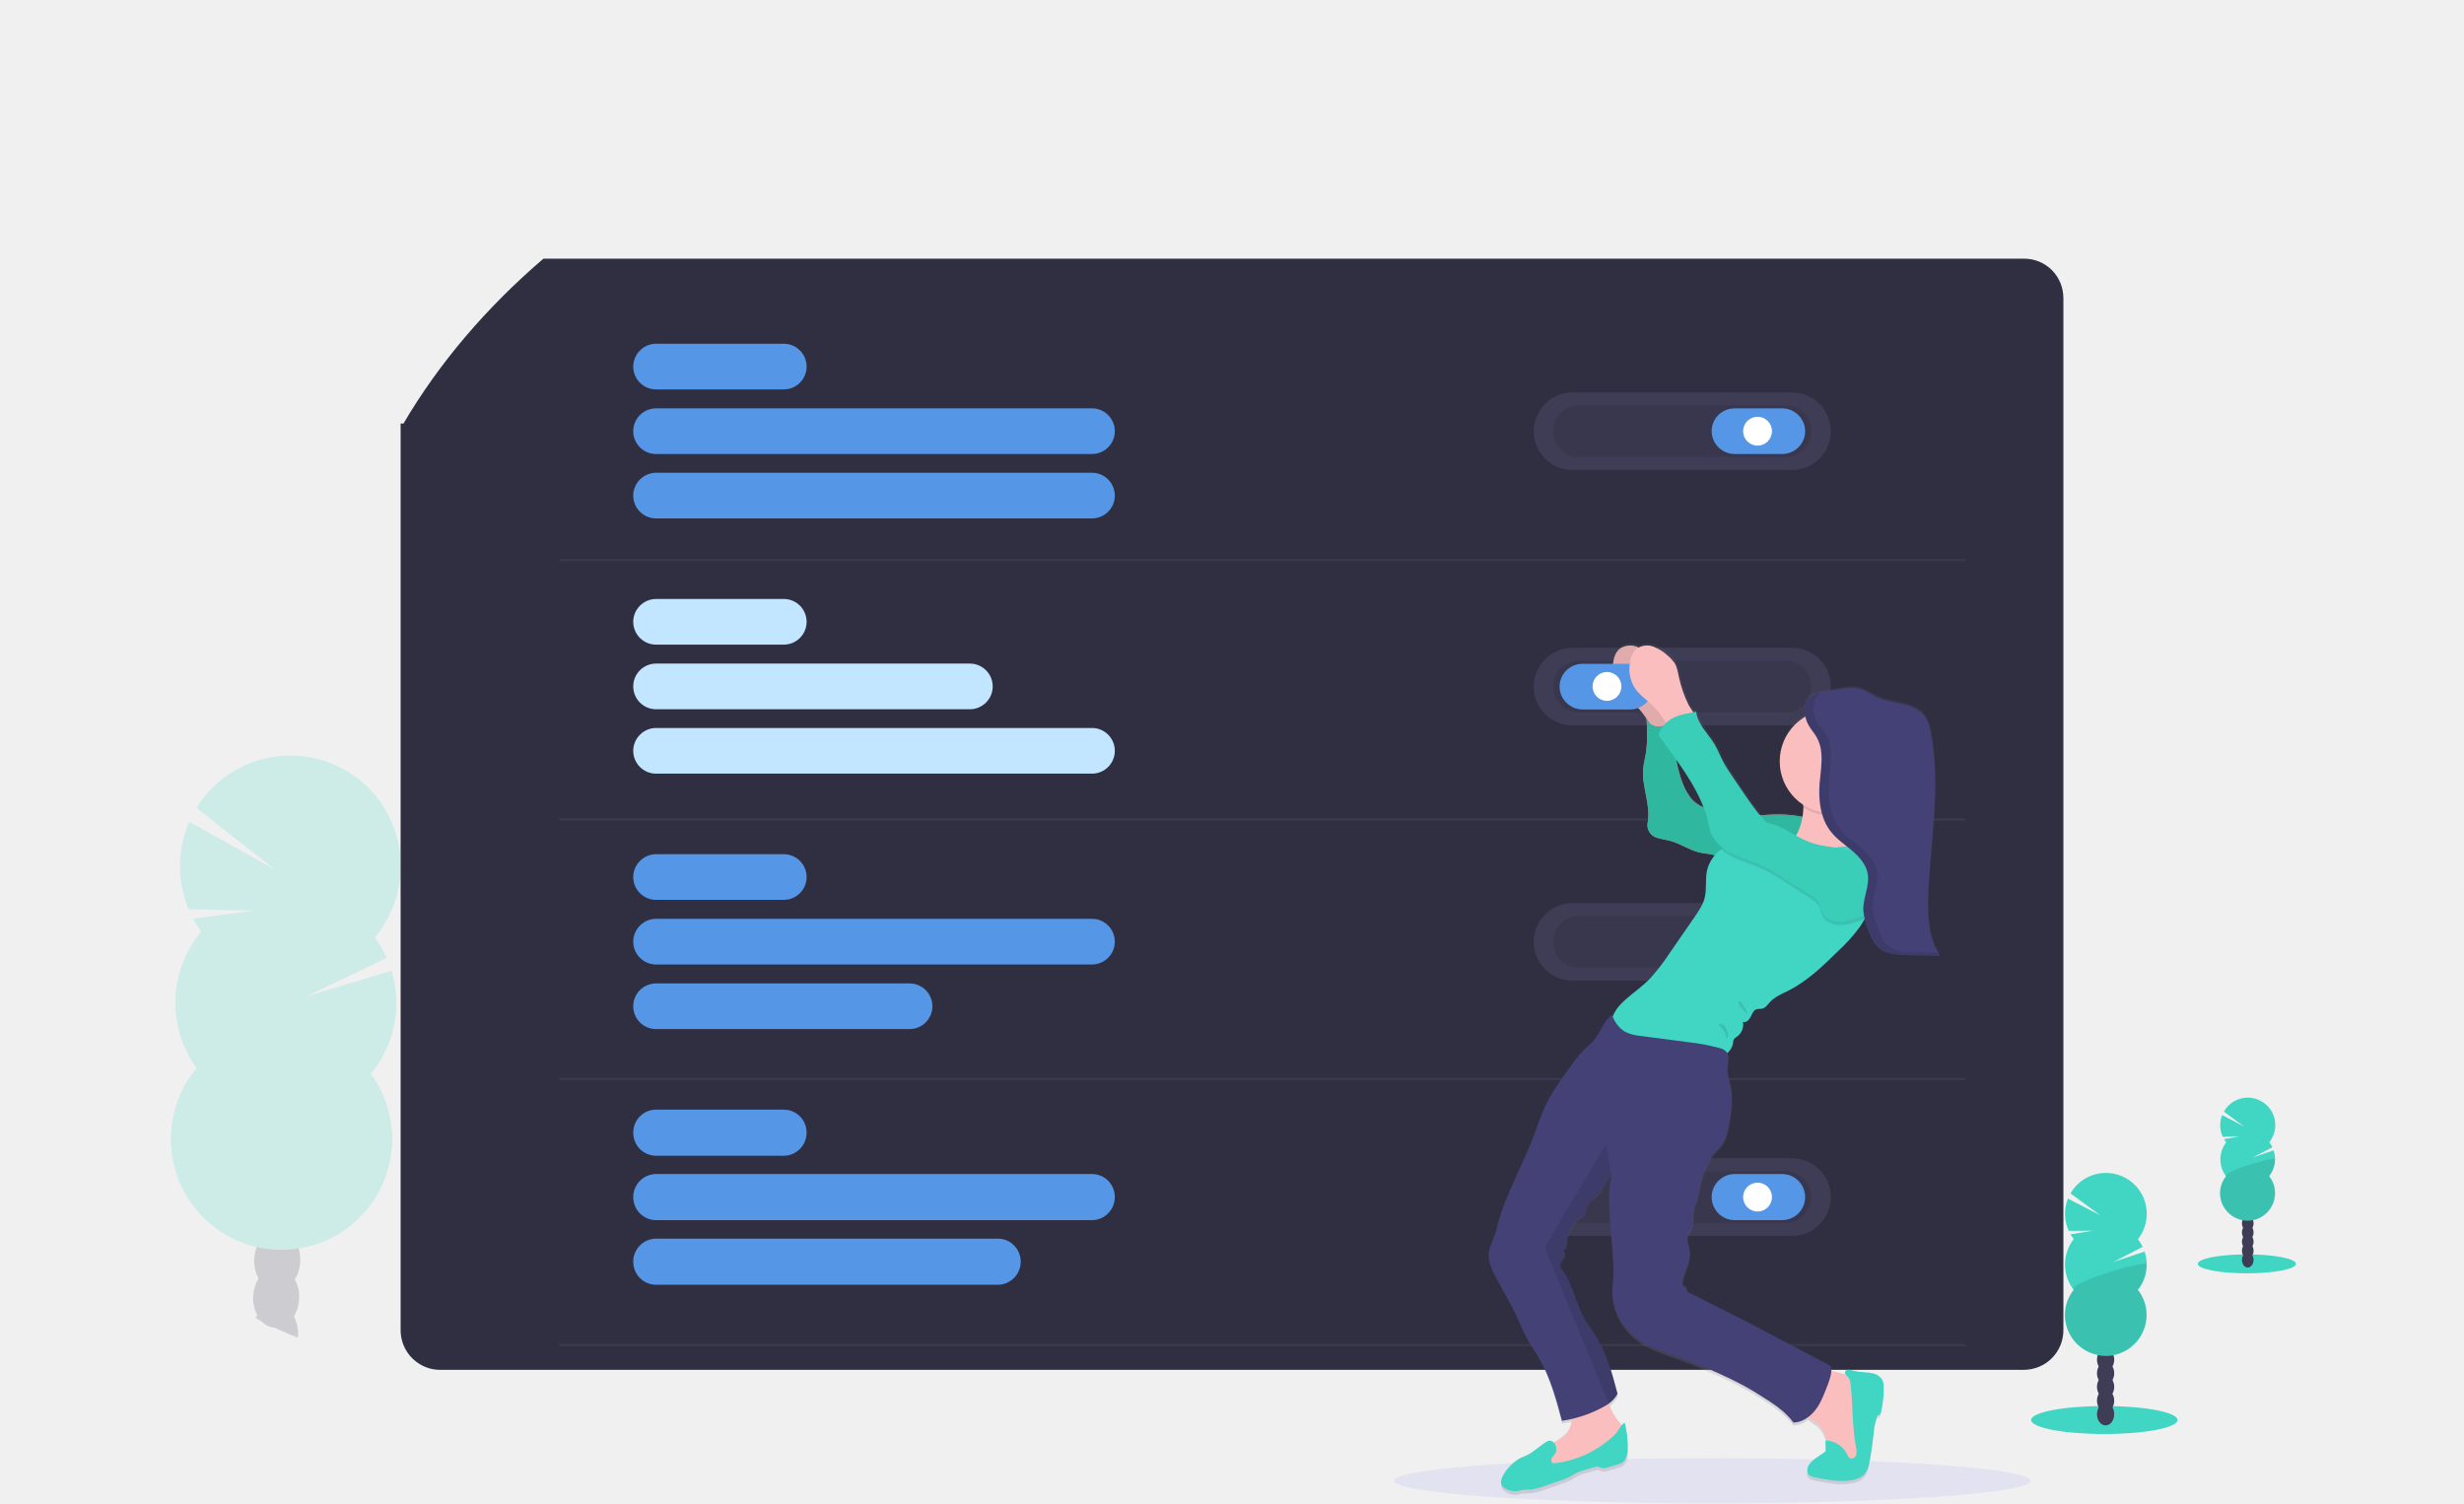
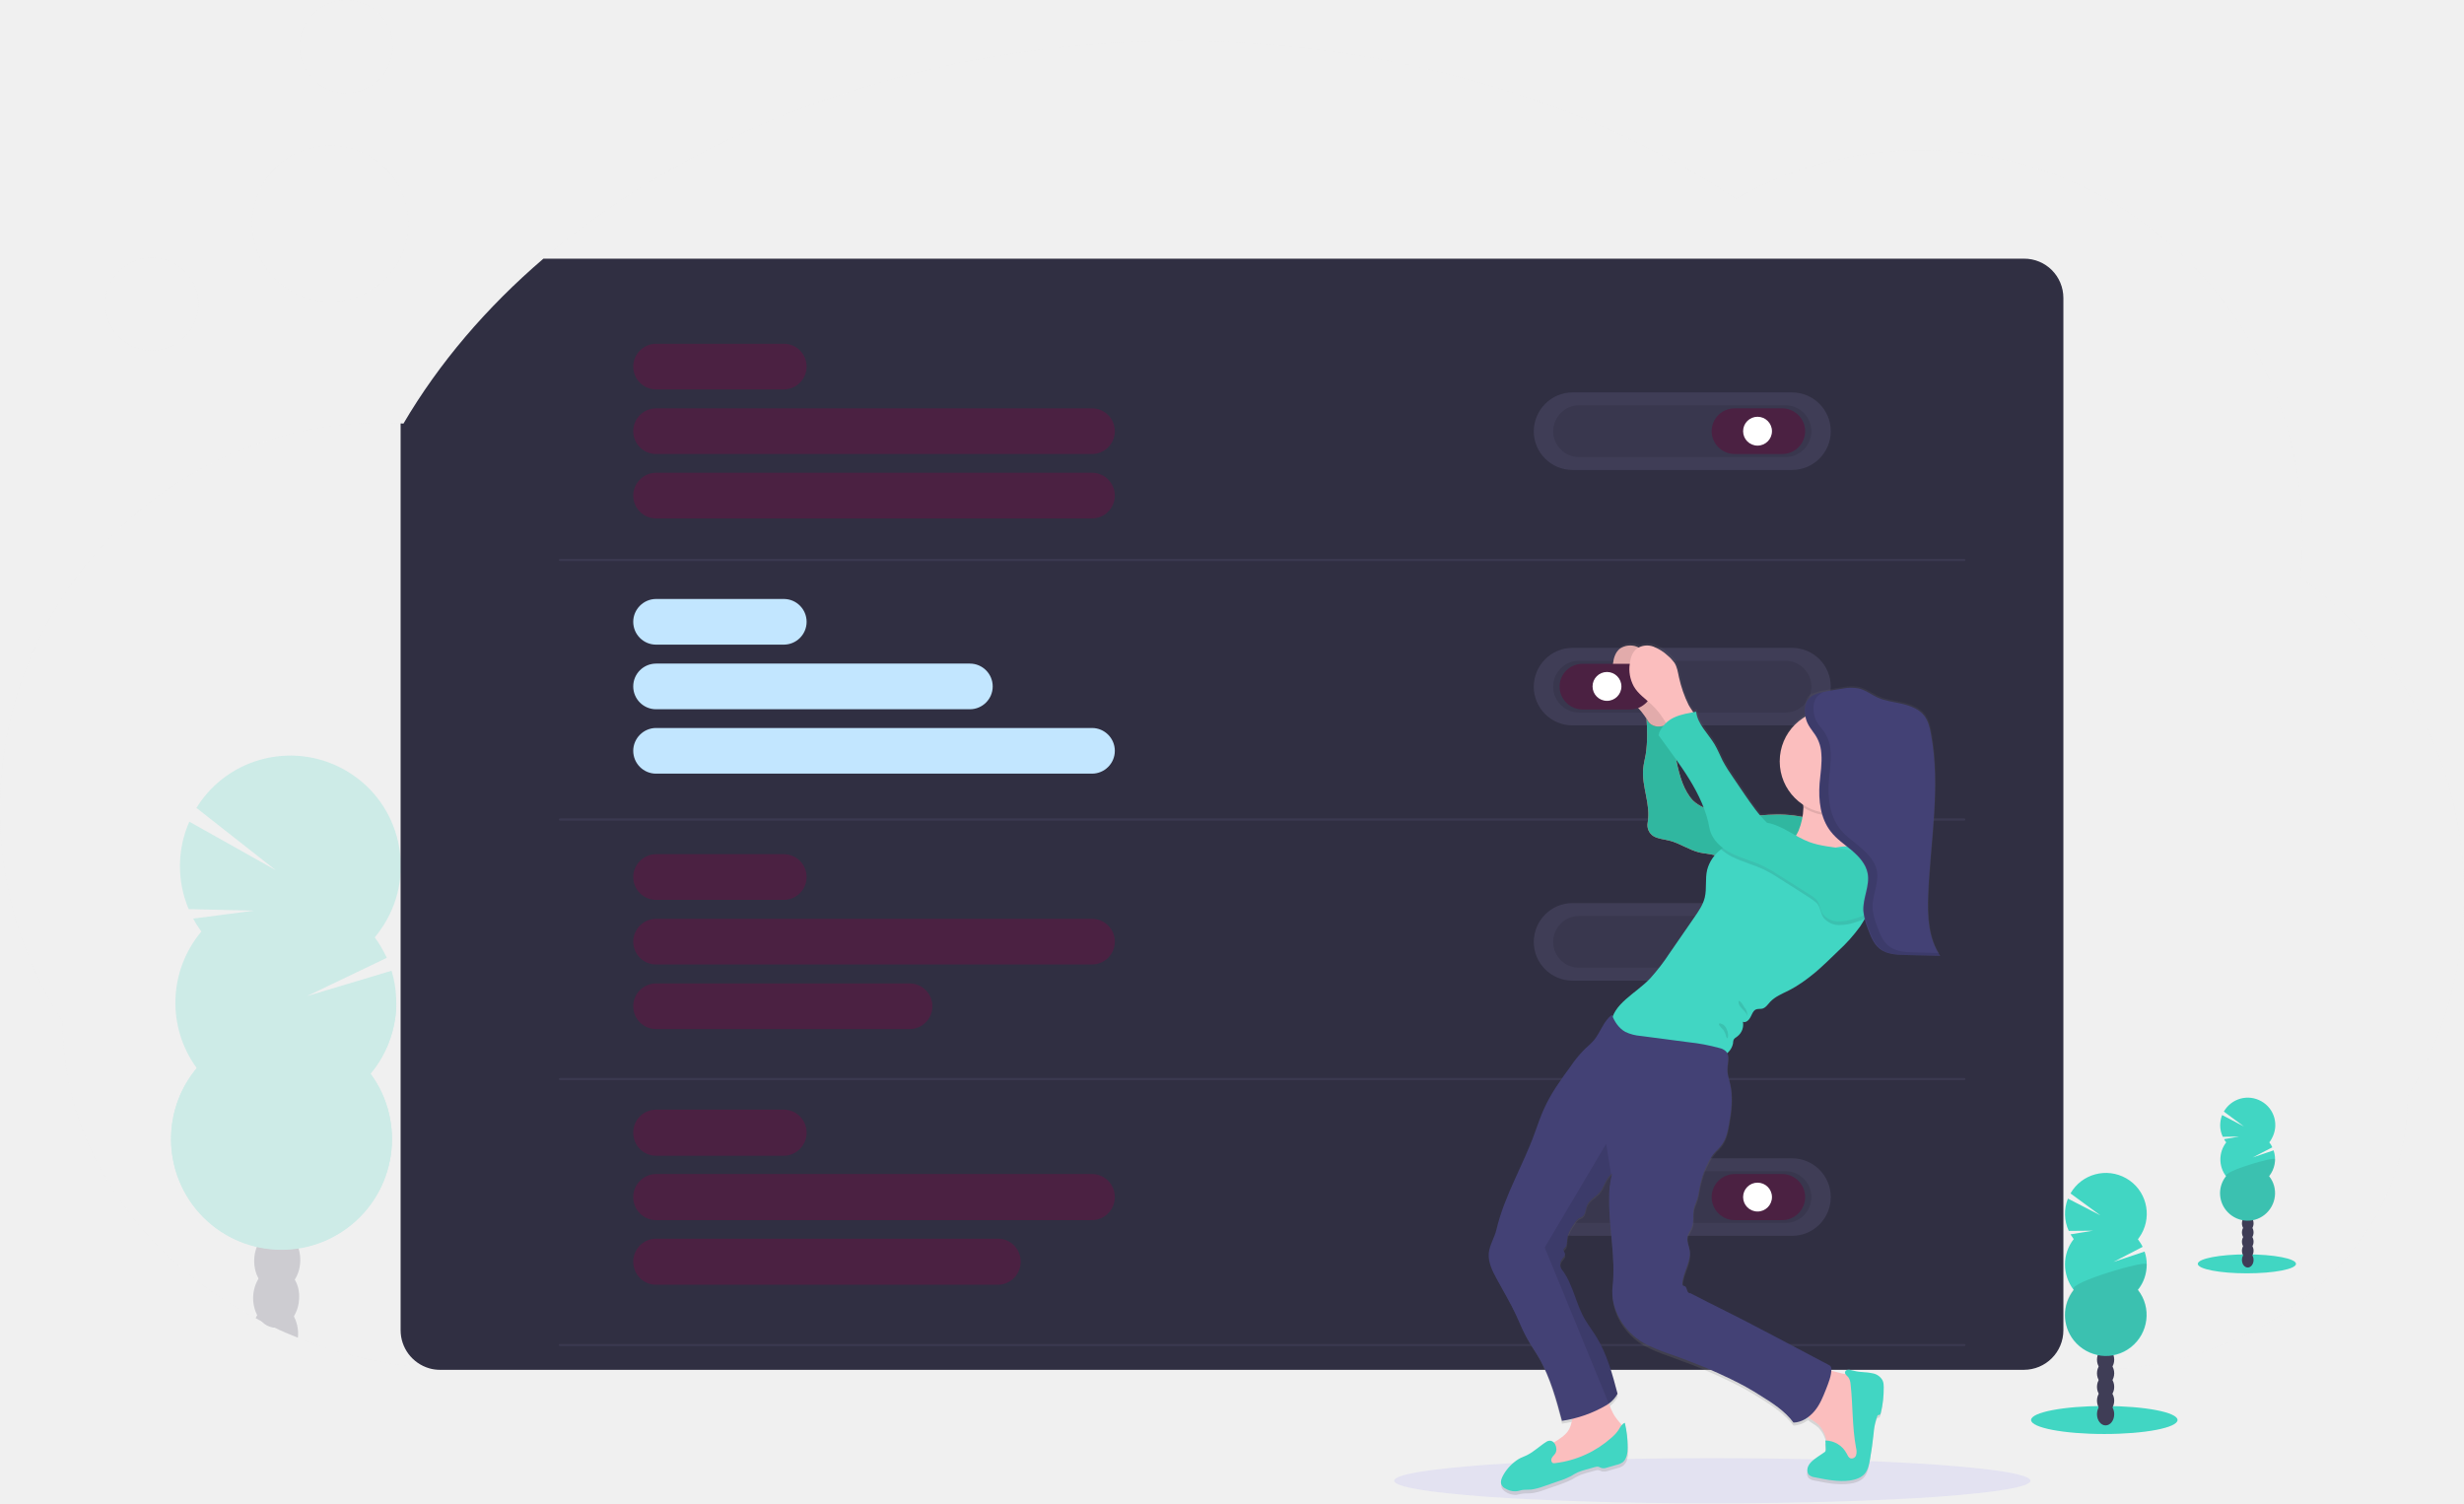
<svg xmlns="http://www.w3.org/2000/svg" version="1.1" id="ac370e99-250f-4203-ae2c-c306a69114f3" x="0" y="0" viewBox="0 0 1144 698" xml:space="preserve">
-   <style>.st0{opacity:4.000000e-02;fill:#e6e6e6}.st2{fill:#3f3d56}.st3{fill:#41d6c3}.st5{opacity:.1;enable-background:new}.st6{fill:#5596e6}.st7{fill:#fff}.st13{fill:#fbbebe}.st16{fill:#434175}</style>
+   <style>.st0{opacity:4.000000e-02;fill:#e6e6e6}.st2{fill:#3f3d56}.st3{fill:#41d6c3}.st5{opacity:.1;enable-background:new}.st6{fill:#4B2142}.st7{fill:#fff}.st13{fill:#fbbebe}.st16{fill:#434175}</style>
  <path class="st0" d="M1144 415.3c.1 33.1-9 65.6-26.1 93.9 0 34.6-16.1 66-42.3 88.9-6.6 5.7-13.6 10.8-21.1 15.3-.3.2-.6.4-.9.5-.6.3-1.1.7-1.7 1l-.5.3c-24.8 13.8-52.7 21-81.1 20.8H217.2c-6 0-11.9-.2-17.8-.7-20.9-1.6-41.5-6.4-61.1-14.1-3.8-1.5-7.6-3.1-11.2-4.9-1.7-.8-3.5-1.7-5.2-2.5-1.1-.5-2.1-1.1-3.2-1.7-12.3-6.5-23.9-14.3-34.5-23.4-34-29.2-55.1-69.6-55.1-114.2C10 445.1-.1 410.8 0 375.8c0-99.1 79.2-179.5 177-179.5 3 0 6 .1 9 .3.4 0 .9 0 1.3.1 16.5-28.1 38.5-53.9 65-76.6 72.2-62 177.8-101 295.4-101 98.8 0 189.2 27.6 258.3 73.1 26.2-14.8 55.8-22.6 86-22.5 97.7 0 177 80.4 177 179.5 0 6.3-.3 12.5-1 18.8 47.8 33.7 76.2 88.7 76 147.3z" />
  <g opacity=".2">
    <path class="st2" d="M138.4 619.8c0 .5-.1.9-.1 1.3-3.8-1.5-7.6-3.1-11.2-4.9-2-.3-3.8-1.1-5.2-2.5-1.1-.5-2.1-1.1-3.2-1.7.2-.5.5-1 .8-1.5 2.1-3.3 5.2-5.3 8.6-5.2s6.4 2.3 8.3 5.7c1.4 2.8 2.1 5.8 2 8.8z" />
    <path class="st2" d="M138.9 602.7c-.1 3-.9 5.9-2.5 8.5-2.1 3.3-5.2 5.3-8.6 5.2h-.7c-2-.3-3.8-1.1-5.2-2.5-1-.9-1.8-2-2.4-3.1-2.8-5.4-2.6-11.9.5-17.1 2.1-3.3 5.2-5.3 8.6-5.2s6.4 2.3 8.3 5.7c1.5 2.5 2.1 5.5 2 8.5z" />
    <ellipse transform="rotate(-88.19 128.717 585.2)" class="st2" cx="128.7" cy="585.2" rx="14" ry="10.7" />
    <ellipse transform="rotate(-88.19 129.272 568.116)" class="st2" cx="129.3" cy="568.1" rx="14" ry="10.7" />
    <ellipse transform="rotate(-88.282 129.952 549.898) scale(1.00005)" class="st2" cx="130" cy="549.9" rx="14" ry="10.7" />
    <path class="st3" d="M93.5 432.5c-1.4-1.9-2.7-3.9-3.8-6l28.3-3.7-30.4-.7c-5.5-13-5.4-27.7.3-40.6L128 404l-36.8-28.9c14.9-24.1 46.5-31.5 70.6-16.6s31.5 46.5 16.6 70.6c-1.3 2.1-2.8 4.2-4.4 6.1 2.2 3 4 6.2 5.6 9.5l-37.1 17.8 39.3-11.8c5 16.6 1.3 34.6-9.8 47.9 16.8 22.8 11.9 54.9-10.9 71.7s-54.9 11.9-71.7-10.9c-14-19.1-13.2-45.3 2-63.4-14-19.1-13.2-45.3 2.1-63.5z" />
    <path class="st3" d="M184 467.1c-.4 11.5-4.6 22.5-12 31.3 16.8 22.8 11.9 54.9-10.9 71.7s-54.9 11.9-71.7-10.9c-14-19.1-13.2-45.3 2-63.4-6.5-8.8 92.8-34.4 92.6-28.7z" />
  </g>
  <path d="M958 138.4v479.2c0 10.2-8.2 18.4-18.4 18.4H204.4c-1.7 0-3.4-.2-5.1-.7-7.9-2.3-13.3-9.5-13.3-17.7v-421c.4 0 .9 0 1.3.1 16.5-28.1 38.5-53.9 65-76.6h687.3c10.2-.1 18.4 8.1 18.4 18.3z" fill="#302f42" />
  <path class="st2" d="M730.1 182.2H832c9.9 0 18 8 18 18 0 9.9-8 18-18 18H730.1c-9.9 0-18-8-18-18 .1-9.9 8.1-18 18-18z" />
  <path class="st5" d="M733.1 188.2H829c6.6 0 12 5.4 12 12s-5.4 12-12 12h-95.9c-6.6 0-12-5.4-12-12 .1-6.6 5.4-12 12-12z" />
  <path class="st6" d="M805.4 189.6h22c5.9 0 10.7 4.8 10.7 10.6 0 5.9-4.8 10.6-10.7 10.6h-22c-5.9 0-10.7-4.8-10.7-10.6 0-5.9 4.8-10.6 10.7-10.6z" />
  <circle class="st7" cx="816" cy="200.2" r="6.7" />
  <path class="st2" d="M730.1 419.3H832c9.9 0 18 8 18 18 0 9.9-8 18-18 18H730.1c-9.9 0-18-8-18-18 .1-10 8.1-18 18-18z" />
  <path class="st5" d="M733.1 425.3H829c6.6 0 12 5.4 12 12s-5.4 12-12 12h-95.9c-6.6 0-12-5.4-12-12 .1-6.7 5.4-12 12-12z" />
  <path d="M805.4 426.6h22c5.9 0 10.7 4.8 10.7 10.6 0 5.9-4.8 10.6-10.7 10.6h-22c-5.9 0-10.7-4.8-10.7-10.6s4.8-10.6 10.7-10.6z" fill="#6c63ff" />
  <circle class="st7" cx="816" cy="437.3" r="6.7" />
  <path class="st2" d="M730.1 537.8H832c9.9 0 18 8 18 18 0 9.9-8 18-18 18H730.1c-9.9 0-18-8-18-18 .1-10 8.1-18 18-18z" />
  <path class="st5" d="M733.1 543.8H829c6.6 0 12 5.4 12 12s-5.4 12-12 12h-95.9c-6.6 0-12-5.4-12-12 .1-6.6 5.4-12 12-12z" />
  <path class="st6" d="M805.4 545.1h22c5.9 0 10.7 4.8 10.7 10.7 0 5.9-4.8 10.7-10.7 10.7h-22c-5.9 0-10.7-4.8-10.7-10.7 0-5.9 4.8-10.7 10.7-10.7z" />
  <circle class="st7" cx="816" cy="555.8" r="6.7" />
  <path class="st6" d="M304.6 159.6h59.3c5.9 0 10.6 4.8 10.6 10.6 0 5.9-4.8 10.6-10.6 10.6h-59.3c-5.9 0-10.6-4.8-10.6-10.6s4.8-10.6 10.6-10.6zm0 30H507c5.9 0 10.6 4.8 10.6 10.6 0 5.9-4.8 10.6-10.6 10.6H304.6c-5.9 0-10.6-4.8-10.6-10.6 0-5.9 4.8-10.6 10.6-10.6zm0 29.9H507c5.9 0 10.6 4.8 10.6 10.6 0 5.9-4.8 10.6-10.6 10.6H304.6c-5.9 0-10.6-4.8-10.6-10.6s4.8-10.6 10.6-10.6z" />
  <path d="M304.6 278.1h59.3c5.9 0 10.6 4.8 10.6 10.6 0 5.9-4.8 10.6-10.6 10.6h-59.3c-5.9 0-10.6-4.8-10.6-10.6s4.8-10.6 10.6-10.6zm0 30h145.7c5.9 0 10.6 4.8 10.6 10.6 0 5.9-4.8 10.6-10.6 10.6H304.6c-5.9 0-10.6-4.8-10.6-10.6 0-5.9 4.8-10.6 10.6-10.6zm0 29.9H507c5.9 0 10.6 4.8 10.6 10.6 0 5.9-4.8 10.6-10.6 10.6H304.6c-5.9 0-10.6-4.8-10.6-10.6s4.8-10.6 10.6-10.6z" fill="#c2e6ff" />
  <path class="st6" d="M304.6 396.6h59.3c5.9 0 10.6 4.8 10.6 10.6 0 5.9-4.8 10.6-10.6 10.6h-59.3c-5.9 0-10.6-4.8-10.6-10.6s4.8-10.6 10.6-10.6zm0 30H507c5.9 0 10.6 4.8 10.6 10.6 0 5.9-4.8 10.6-10.6 10.6H304.6c-5.9 0-10.6-4.8-10.6-10.6s4.8-10.6 10.6-10.6zm0 30h117.7c5.9 0 10.6 4.8 10.6 10.6 0 5.9-4.8 10.6-10.6 10.6H304.6c-5.9 0-10.6-4.8-10.6-10.6 0-5.9 4.8-10.6 10.6-10.6zm0 58.6h59.3c5.9 0 10.6 4.8 10.6 10.7 0 5.9-4.8 10.7-10.6 10.7h-59.3c-5.9 0-10.6-4.8-10.6-10.7 0-6 4.8-10.7 10.6-10.7zm0 29.9H507c5.9 0 10.6 4.8 10.6 10.7 0 5.9-4.8 10.7-10.6 10.7H304.6c-5.9 0-10.6-4.8-10.6-10.7 0-5.9 4.8-10.7 10.6-10.7zm0 30h158.7c5.9 0 10.6 4.8 10.6 10.7 0 5.9-4.8 10.7-10.6 10.7H304.6c-5.9 0-10.6-4.8-10.6-10.7 0-5.9 4.8-10.7 10.6-10.7z" />
  <path d="M260 260h652M260 380.5h652M260 501h652M260 624.5h652" opacity=".7" fill="none" stroke="#3f3d56" stroke-linecap="round" stroke-miterlimit="10" />
  <ellipse cx="795" cy="687.5" rx="147.7" ry="10.5" opacity=".1" fill="#6c63ff" />
  <circle class="st0" cx="70.5" cy="141.2" r="21.6" />
  <circle class="st0" cx="160.7" cy="21.6" r="21.6" />
  <circle class="st0" cx="153.3" cy="103.8" r="36.3" />
  <path class="st2" d="M730.1 300.8H832c9.9 0 18 8 18 18 0 9.9-8 18-18 18H730.1c-9.9 0-18-8-18-18 .1-10 8.1-18 18-18z" />
  <path class="st5" d="M733.1 306.8H829c6.6 0 12 5.4 12 12s-5.4 12-12 12h-95.9c-6.6 0-12-5.4-12-12 .1-6.7 5.4-12 12-12z" />
  <linearGradient id="SVGID_1_" gradientUnits="userSpaceOnUse" x1="3899.527" y1="597.1" x2="3899.527" y2="201.55" gradientTransform="matrix(-1 0 0 1 4696 97)">
    <stop offset="0" stop-color="gray" stop-opacity=".25" />
    <stop offset=".54" stop-color="gray" stop-opacity=".12" />
    <stop offset="1" stop-color="gray" stop-opacity=".1" />
  </linearGradient>
  <path d="M725.2 661c1.6-.2 3.1-.5 4.7-.9-.2 1.5-.6 3-1.3 4.4-1.5 2.9-4.5 4.7-7.3 6.4-.8-.7-2-.8-2.8-.2-3.3 2-6 4.8-9.5 6.5-1.2.6-2.5 1.1-3.7 1.8-2.9 1.8-5.3 4.3-7 7.2-1 1.5-1.8 3.6-.8 5.1.4.5.9 1 1.4 1.3 1.4 1 3.1 1.5 4.9 1.5 1-.1 2-.5 3.1-.6 1.4-.2 2.8-.1 4.2-.2 2-.3 4-.8 5.8-1.5l6.9-2.4c1.9-.6 3.8-1.4 5.7-2.3 1.1-.6 2.1-1.3 3.2-1.8 1.2-.6 2.5-1 3.9-1.4l3.9-1.1c.6-.2 1.2-.3 1.8-.2.5.1 1 .4 1.5.6.8.1 1.7.1 2.5-.2l4.5-1.3c1-.2 1.9-.6 2.7-1.1 2.1-1.5 2.4-4.4 2.4-6.9 0-3.9-.4-7.7-1.3-11.5-.6.2-1.1.6-1.5 1.1-.5-.7-1-1.3-1.5-1.9-2.1-2.4-3.6-5.3-4.5-8.3 1.6-1.2 3-2.8 4-4.5-2.4-9.1-4.8-18.4-9.7-26.4-1.6-2.6-3.4-5.1-5-7.7-4.7-7.5-5.7-17-11.1-24-1.1-1.5-1.1-3.4 0-4.9.6-.8 1.6-1.6 1.4-2.6-.1-.7-.9-1.4-.6-2.1.1-.3.5-.5.7-.8.9-.9.8-2.3.9-3.6.2-3.2 2.1-6 3.9-8.6.4-.6.9-1.1 1.4-1.6.5-.3 1.1-.4 1.6-.7 1.7-1.1 1.6-3.6 2.4-5.5 1.1-2.5 3.8-3.7 5.6-5.7 2.3-2.6 2.8-6.1 5.2-8.3.2-.2.5-.4.8-.6-1 3.8-1.5 7.7-1.4 11.7-.2 13.5 3.1 27.5 1.6 41-1.2 10.7 5.3 21.3 14.5 26.6 3.6 1.9 7.4 3.5 11.3 4.8 5.8 2.1 11.5 4.2 17.2 6.6 4 1.7 7.9 3.5 11.8 5.4 4.8 2.3 9.5 5 14 7.8 5.6 3.6 11.1 7.2 15.1 12.5 2.4-.1 4.7-1 6.7-2.5 1.5 1.2 3.4 2.1 4.8 3.4 2 2.1 3.3 4.7 3.8 7.5h-.6c.1 1.3.1 2.7.2 4 .1.3 0 .7-.2 1-.1.2-.3.4-.5.5l-3.1 2.1c-2.2 1.5-4.7 3.4-4.8 6.1-.1.8.2 1.6.7 2.2.8.7 1.7 1.1 2.7 1.2 5.4 1.1 10.8 2.2 16.3 1.5 2.6-.3 5.3-1.2 6.9-3.2 1.5-1.8 2-4.3 2.4-6.6.7-4 1.2-8.1 1.7-12.2.1-2.8.7-5.5 1.7-8.1.1-.2.2-.4.4-.5s.5 0 .7-.1.4-.5.5-.8c1-3.9 1.5-8 1.4-12.1 0-1.1-.1-2.1-.5-3.1-.9-1.7-2.4-2.9-4.3-3.3-1.8-.4-3.7-.6-5.5-.7-1.6-.1-3.1-.4-4.6-.8-.6-.2-1.3-.3-1.9-.3-.7.1-1.2.7-1.2 1.3 0 .2.1.5.2.7l-1.6-.3c-1.3-.2-3-.8-4.9-1.2 0-.3 0-.7.1-1 0-.7-.4-1.4-1.1-1.7l-26.4-14.1-4.9-2.6c-10.8-5.8-22-11.1-32.8-16.9-.7.2-1.3-.6-1.5-1.3s-.4-1.6-1-2c-.3-.2-.8-.2-1-.4-.2-.3-.2-.6-.2-.9.3-5.3 4.1-10.1 3.4-15.3-.3-2.2-1.5-4.4-1-6.6.3-1.5 1.4-2.7 2-4.2 1.3-3.2 0-7.1 1.4-10.2.9-2.1 1.6-4.3 1.9-6.5.7-4.5 2-8.9 4-12.9 1-2.1 2.2-4 3.7-5.7.8-.9 1.7-1.6 2.4-2.5 2.3-2.8 3.2-6.4 3.8-10 1.2-6.4 2-13.1.5-19.4-.5-2.2-1.3-4.3-1.2-6.5 0-2.7 1.1-5.7-.2-7.8 1.3-1.1 2.2-2.6 2.5-4.3 0-.6.1-1.2.3-1.8.4-.6 1-1.1 1.7-1.5 2.1-1.6 3.1-4.3 2.6-6.9 1.4.6 2.8-.8 3.5-2.1s1.1-3 2.5-3.6c.9-.4 2-.2 3-.4 1.6-.4 2.6-2 3.7-3.2 2.3-2.5 5.5-3.7 8.5-5.2 8.9-4.5 16.1-11.6 23.2-18.7 3.7-3.4 7-7.2 10-11.3.8-1.2 1.5-2.4 2.2-3.6l.2-.1.1.2c.1.4.2.9.4 1.3.3 1 .7 2.1 1 3.1 1.1 3 2.3 6.2 4.5 8.5.7.7 1.4 1.3 2.3 1.8 1.8 1 3.8 1.6 5.9 1.8.8.1 1.6.2 2.4.2s1.6.1 2.4.1l16.2.4c-5.6-8.1-6-18.5-5.6-28.3.9-25.2 5.8-50.6 1.3-75.4-.5-3-1.3-6-3.1-8.4-2.4-3.1-6.3-4.7-10.2-5.6s-7.8-1.3-11.4-2.9c-3-1.4-5.8-3.6-9-4.3-2.4-.4-4.8-.4-7.2.1-2.9.4-5.8.9-8.7 1.5l-.7.1-.5.1h-.1l-.4.1h-.2l-.4.1h-.2l-.4.1-.2.1-.3.1-.2.1-.3.1-.2.1-.3.1-.2.1-.3.1-.2.1-.3.1h-.8l-.2.1-.2.2-.2.2-.2.2-.2.2c-.1.1-.2.1-.2.2l-.2.2c-.1.1-.2.2-.2.3 0 0-.1.1-.1.2s-.2.3-.3.4v.1c-.2.4-.4.8-.5 1.2-.1.2-.1.4-.2.6-.1.4-.2.9-.2 1.3v2c0 .8.1 1.5.3 2.2-11.6 6.8-15.4 21.8-8.6 33.4 1.9 3.1 4.4 5.8 7.4 7.9 0 .4.1.8.1 1.2v.3c-.1 1.4-.2 2.8-.4 4.2-4-.8-8-1.1-12-1.1-2.4 0-4.8.2-7.2.4-2.6-3.1-5-6.4-7.2-9.8l-5.3-7.8c-1.8-2.6-3.5-5.2-5-8-1.3-2.5-2.3-5.2-3.8-7.7-3-5.1-7.9-9.4-8.5-15.3l-1.4.3c-.8-1.3-1.7-2.6-2.1-3.3-1.9-4.2-3.4-8.5-4.4-13-.5-2.3-.9-4.7-2.1-6.7-.9-1.2-1.9-2.4-3.1-3.3-1.9-1.8-4.2-3.2-6.7-4.2-2.2-.8-4.7-.7-6.8.4-.3-.2-.7-.3-1-.4-2.5-1-5.3-.6-7.6.9-2.1 1.6-3 4.4-3.3 7-.6 3.6.1 7.4 1.8 10.6 2 3.6 5.6 6 8.5 8.8 2.1 2 3.9 4.2 5.4 6.7.5 5.4.3 10.8-.4 16.2-.4 2.3-1 4.6-1.2 6.9-.7 8.4 3.6 16.8 2.1 25-.5 2.5.6 5.1 2.8 6.5 2.2 1.2 4.9 1.4 7.3 2 4.8 1.2 9 4.3 13.9 5.5 2.3.5 4.6.6 6.8 1.2l.3.1c-1.7 2-3 4.3-3.6 6.8-1 4.2-.1 8.7-1.1 12.9-.8 3.5-2.9 6.5-4.9 9.4-3.9 5.7-7.8 11.3-11.7 17-2.6 4-5.5 7.8-8.7 11.4-5.4 5.9-14.7 10.6-17.4 17.6-.1-.2-.1-.3-.2-.5-3.9 2.8-5.3 8.2-8.4 11.8-1.5 1.8-3.4 3.2-5 4.9-2 2.1-3.9 4.4-5.5 6.9-4.6 6.4-9.2 12.8-12.5 19.9-1.7 3.7-3 7.6-4.4 11.4-5.4 15.2-14.2 29.6-17.8 45.3-.9 3.8-3.2 7.3-3.6 11.2-.4 4.2 1.5 8.2 3.5 11.9 3 5.6 6.3 11.1 9 16.9 1.6 3.4 2.9 6.9 4.7 10.2 1.9 3.6 4.3 6.9 6.3 10.5 4.4 9 7.2 19.1 9.8 29zm66.1-286.5l-.5-.2c-1.8-.8-3.4-1.9-4.8-3.2-4.3-4.6-6.2-11.5-7.5-17.7-.2-.7-.3-1.5-.4-2.2 5.2 7.3 10.1 15 13.2 23.3z" fill="url(#SVGID_1_)" />
  <path class="st13" d="M771.7 314.4c-.5-2.3-.8-4.7-2.1-6.7-.9-1.2-1.9-2.3-3.1-3.3-1.9-1.8-4.2-3.2-6.7-4.2-2.5-.9-5.3-.6-7.6.9-2.1 1.6-3 4.3-3.3 7-.6 3.6.1 7.3 1.8 10.5 2 3.6 5.6 5.9 8.6 8.8 2.2 2.1 4 4.4 5.6 7 .7 1.3 1.6 2.6 2.5 3.7 1 1.1 2.5 1.7 4 1.6 1.2-.3 2.4-1 3.3-1.9 1.2-1.1 4.5-3 4.6-4.7.1-1.4-2.5-4.5-3.1-5.8-2-4-3.5-8.4-4.5-12.9z" />
  <path class="st5" d="M771.7 314.4c-.5-2.3-.8-4.7-2.1-6.7-.9-1.2-1.9-2.3-3.1-3.3-1.9-1.8-4.2-3.2-6.7-4.2-2.5-.9-5.3-.6-7.6.9-2.1 1.6-3 4.3-3.3 7-.6 3.6.1 7.3 1.8 10.5 2 3.6 5.6 5.9 8.6 8.8 2.2 2.1 4 4.4 5.6 7 .7 1.3 1.6 2.6 2.5 3.7 1 1.1 2.5 1.7 4 1.6 1.2-.3 2.4-1 3.3-1.9 1.2-1.1 4.5-3 4.6-4.7.1-1.4-2.5-4.5-3.1-5.8-2-4-3.5-8.4-4.5-12.9z" />
  <path d="M840.8 380.2c-5.3-1.4-10.7-2.1-16.2-2-9.1.1-18.5 2.3-27.2-.5-2.2-.8-4.4-1.7-6.5-2.8-1.8-.8-3.4-1.8-4.9-3.2-4.3-4.6-6.2-11.5-7.5-17.6-1.2-6.2-1.9-12.4-2-18.7-2.3 1-4.6 2.1-7.1 1.9s-5-2.1-5-4.6c.4 5.8.6 11.7-.3 17.5-.4 2.3-1 4.5-1.2 6.8-.7 8.3 3.6 16.6 2.1 24.9-.5 2.5.6 5.1 2.8 6.4 2.2 1.2 4.9 1.4 7.3 2 4.8 1.2 9 4.3 13.9 5.5 2.3.5 4.6.6 6.8 1.2 3.2.9 6.1 2.7 9.4 3.3 2.4.4 5 .1 7.4.4 2.2.2 4.3.7 6.4.8 5.3.1 10.3-2.9 13.8-6.8s5.8-9.7 8-14.5z" fill="#f86d70" />
  <path d="M840.8 380.2c-5.3-1.4-10.7-2.1-16.2-2-9.1.1-18.5 2.3-27.2-.5-2.2-.8-4.4-1.7-6.5-2.8-1.8-.8-3.4-1.8-4.9-3.2-4.3-4.6-6.2-11.5-7.5-17.6-1.2-6.2-1.9-12.4-2-18.7-2.3 1-4.6 2.1-7.1 1.9s-5-2.1-5-4.6c.4 5.8.6 11.7-.3 17.5-.4 2.3-1 4.5-1.2 6.8-.7 8.3 3.6 16.6 2.1 24.9-.5 2.5.6 5.1 2.8 6.4 2.2 1.2 4.9 1.4 7.3 2 4.8 1.2 9 4.3 13.9 5.5 2.3.5 4.6.6 6.8 1.2 3.2.9 6.1 2.7 9.4 3.3 2.4.4 5 .1 7.4.4 2.2.2 4.3.7 6.4.8 5.3.1 10.3-2.9 13.8-6.8s5.8-9.7 8-14.5z" fill="#30b7a0" />
  <path class="st13" d="M855.3 637.7c1.6.2 3.2.7 4.7 1.5 1.9 1.4 3.3 3.3 4.1 5.5 2.2 5.4 2.6 11.3 2.7 17.1.1 4.7-.1 9.5-1.8 13.9-.5 1.4-1.3 2.6-2.3 3.6-.9.7-2 1.3-3.2 1.5-2.5.7-5.4.7-7.5-.9-2.3-1.8-2.8-4.9-3.3-7.8-.7-3.8-1.6-7.9-4.4-10.6-2.1-2-5.2-3-6.7-5.4-1.8-2.9-.9-6.7.3-10 1-2.8 2.5-8.5 5.5-9.9s8.9.9 11.9 1.5zM747 651.5c.9 3.1 2.4 6 4.6 8.5 1.3 1.5 2.9 3.3 2.3 5.2-.3.6-.7 1.2-1.2 1.7-9.7 9.4-23.2 14-36.6 15.7-.2.1-.4.1-.7 0-.4-.2-.5-.7-.5-1.1-.2-1.4-.2-2.8 0-4.2.7-3.3 3.5-5.6 6.3-7.4s5.9-3.5 7.4-6.5c2-3.7 1.1-8.4 3.5-11.9 1.9-2.8 5.4-4 8.7-4.5 1.2-.2 3.6-1.4 4.6-.9s1.3 4.2 1.6 5.4z" />
  <path class="st3" d="M856.6 637.3c0-.7.5-1.2 1.2-1.3.6-.1 1.3 0 1.9.2 1.5.4 3 .7 4.6.8 1.9.1 3.7.3 5.5.7s3.4 1.6 4.3 3.3c.4 1 .5 2 .5 3.1 0 4-.4 8.1-1.4 12-.1.3-.2.7-.5.8s-.5 0-.7.1-.4.3-.4.5c-1 2.6-1.5 5.3-1.7 8-.4 4-1 8.1-1.7 12.1-.4 2.3-.9 4.8-2.4 6.6-1.7 2-4.4 2.8-6.9 3.2-5.4.7-10.9-.4-16.3-1.5-1-.1-2-.5-2.8-1.2-.5-.6-.7-1.4-.7-2.2.1-2.7 2.6-4.6 4.8-6.1l3.1-2.1c.2-.1.4-.3.5-.5.2-.3.2-.7.2-1l-.2-4c4.2.1 8 2.4 9.9 6.1.4.8.8 1.8 1.7 2.2 1.2.3 2.4-.4 2.7-1.6.3-1.1.2-2.3-.1-3.5-1.8-9.7-1.4-19.6-2.5-29.4-.1-1.1-.4-2.2-1-3.1-.5-.6-1.5-1.3-1.6-2.2z" />
  <path class="st6" d="M756.8 329.4h-22c-5.9 0-10.7-4.8-10.7-10.6 0-5.9 4.8-10.6 10.7-10.6h22c5.9 0 10.7 4.8 10.7 10.6-.1 5.8-4.8 10.6-10.7 10.6z" />
  <circle class="st7" cx="746.1" cy="318.7" r="6.7" />
  <path class="st3" d="M722.1 674.8c-.5.8-1.2 1.3-1.6 2.1-.5.8-.3 1.8.3 2.3.4.2 1 .2 1.4.1 9.7-1.2 18.7-5.3 26-11.8 1.2-1 2.3-2.2 3.2-3.5.8-1.3 1.6-2.9 3-3.4.9 3.8 1.3 7.6 1.3 11.5 0 2.5-.4 5.4-2.4 6.9-.8.5-1.7.9-2.7 1.1l-4.5 1.3c-.8.3-1.7.4-2.5.2-.5-.1-1-.5-1.5-.6-.6-.1-1.2 0-1.8.2l-3.9 1.1c-1.3.3-2.6.8-3.9 1.3-1.1.5-2.2 1.2-3.2 1.8-1.8.9-3.7 1.7-5.7 2.3l-6.9 2.4c-1.9.7-3.8 1.2-5.8 1.5-1.4.1-2.8 0-4.2.2-1 .2-2 .6-3.1.6-1.7.1-3.4-.5-4.9-1.4-.6-.3-1-.7-1.4-1.3-1-1.5-.1-3.5.8-5.1 1.7-2.9 4.1-5.4 7-7.2 1.2-.7 2.5-1.1 3.7-1.7 3.5-1.7 6.2-4.5 9.5-6.5 3.3-1.5 5.3 3.2 3.8 5.6z" />
  <path class="st13" d="M818.7 397.9c3.6 2.5 7.8 4.1 12.2 4.7 2.3.3 4.6.4 6.9.4 9.6 0 19.2-.8 28.6-2.4-3.8-4.1-7.6-8.6-9-14-.7-2.9-.9-5.8-.4-8.8.6-3.7 1.5-7.4 2.7-11-4 .2-8.1.1-12.1-.3-2.3-.2-7.9-2.3-9.9-.7s-.5 6.7-.4 9.1v.3c-.1 3.6-.9 7.2-2.3 10.6-3 6.4-9.2 11.7-16.3 12.1z" />
  <path class="st5" d="M837.2 374.8c5.8 3.8 13 4.9 19.8 3 .6-3.7 1.5-7.4 2.7-11-4 .2-8.1.1-12.1-.3-2.3-.2-7.9-2.3-9.9-.7s-.5 6.7-.5 9z" />
  <circle class="st13" cx="850.4" cy="353.5" r="24.1" />
  <path class="st3" d="M748.1 475.5c0 4 2 7.6 5.4 9.7 1.9 1 3.8 1.7 5.9 2.1 11 2.7 22.3 4.8 33.7 4.2 2.5 0 4.9-.5 7.1-1.5 2.3-1 3.9-3.1 4.4-5.5 0-.6.1-1.2.3-1.8.4-.6 1-1.1 1.7-1.5 2.1-1.6 3.1-4.2 2.6-6.8 1.4.6 2.8-.8 3.5-2.1s1.2-3 2.5-3.6c.9-.4 2-.2 3-.4 1.6-.4 2.6-2 3.7-3.2 2.3-2.4 5.5-3.7 8.5-5.2 8.9-4.5 16.1-11.6 23.2-18.5 3.7-3.4 7-7.1 10-11.2.8-1.2 1.5-2.4 2.2-3.6 2.1-4.1 4-8.4 5.5-12.7.9-2.3 1.8-4.8 1.4-7.3 0-.2-.1-.4-.1-.7-.5-1.6-1.2-3.1-2.2-4.4-2.5-3.6-5.7-7-9.9-8.1s-8.4.2-12.7 1.1c-1.4.3-2.9.5-4.3.7-4.5.3-9-.9-13.4-2.1l-4.8-1.3c-2.4-.7-3.6-3.5-6-4.1-1.1-.2-2.2-.1-3.3.2-4.9.9-9.9 2.1-14.2 4.6-1 .6-1.9 1.2-2.8 1.9-3.1 2.3-5.4 5.7-6.4 9.5-1 4.2-.1 8.6-1.1 12.8-.8 3.4-2.9 6.4-4.9 9.3L775 442.8c-2.6 4-5.5 7.7-8.7 11.3-6.3 6.9-18 12.1-18.2 21.4z" />
  <path class="st13" d="M779.5 314.4c-.5-2.3-.8-4.7-2.1-6.7-.9-1.2-1.9-2.3-3.1-3.3-1.9-1.8-4.2-3.2-6.7-4.2-2.5-.9-5.3-.6-7.6.9-2.1 1.6-3 4.3-3.3 7-.6 3.6.1 7.3 1.8 10.5 2 3.6 5.6 5.9 8.6 8.8 2.2 2.1 4 4.4 5.6 7 .7 1.3 1.6 2.6 2.5 3.7 1 1.1 2.5 1.7 4 1.6 1.2-.3 2.4-1 3.3-1.9 1.2-1.1 4.5-3 4.6-4.7.1-1.4-2.5-4.5-3.1-5.8-2-4-3.5-8.4-4.5-12.9z" />
  <path class="st16" d="M694.8 593.6c3 5.6 6.3 11 9 16.8 1.6 3.4 2.9 6.8 4.7 10.1 1.9 3.6 4.3 6.9 6.3 10.4 5 8.9 7.8 18.9 10.4 28.8 7.2-1.1 14.2-3.5 20.5-7.2.4-.2.8-.5 1.2-.8 1.7-1.2 3.1-2.8 4.1-4.6-2.4-9-4.8-18.2-9.7-26.2-1.6-2.6-3.4-5-5-7.6-4.7-7.5-5.7-16.8-11.1-23.8-1.1-1.4-1.1-3.4 0-4.8.6-.8 1.6-1.6 1.4-2.6-.1-.7-.9-1.4-.6-2.1.1-.3.5-.5.7-.8.9-.8.8-2.3.9-3.5.2-3.2 2.1-5.9 3.9-8.5.4-.6.9-1.1 1.4-1.5.5-.3 1.1-.4 1.6-.7 1.7-1.1 1.6-3.6 2.4-5.5 1.1-2.5 3.8-3.7 5.6-5.7 2.3-2.5 2.8-6.1 5.2-8.3.2-.2.5-.4.8-.6-1 3.8-1.5 7.7-1.4 11.6-.2 13.4 3.1 27.3 1.6 40.7-1.2 10.6 5.3 21.1 14.5 26.4 3.6 1.9 7.4 3.5 11.3 4.8 5.8 2 11.6 4.2 17.2 6.5 4 1.7 8 3.5 11.9 5.4 4.8 2.3 9.5 4.9 14 7.8 5.6 3.5 11.2 7.1 15.1 12.4 3.8-.1 7.3-2.4 9.8-5.4s3.9-6.6 5.3-10.1c1.2-3.1 2.5-6.2 2.5-9.5 0-.7-.4-1.4-1.1-1.7l-26.5-14-5-2.6c-10.8-5.8-22-11.1-32.9-16.8-.7.2-1.3-.6-1.5-1.3s-.4-1.6-1-1.9c-.3-.2-.8-.2-1-.4-.2-.3-.2-.6-.2-.9.3-5.2 4.1-10.1 3.4-15.3-.3-2.2-1.5-4.4-1-6.6.3-1.5 1.4-2.7 2-4.2 1.3-3.2 0-7 1.4-10.2.9-2.1 1.6-4.2 1.9-6.5.7-4.5 2-8.8 4-12.8 1-2.1 2.2-4 3.7-5.6.8-.8 1.7-1.6 2.4-2.5 2.3-2.7 3.2-6.4 3.8-9.9 1.2-6.4 2-13 .5-19.3-.5-2.2-1.3-4.3-1.2-6.5 0-2.9 1.3-6.3-.7-8.4-.9-.8-1.9-1.3-3-1.5-4.7-1.3-9.5-2.2-14.3-2.7l-22.1-2.9c-2.5-.2-5-.8-7.3-1.9-3-1.7-5-4.7-6.2-7.9-3.9 2.8-5.3 8.1-8.4 11.8-1.5 1.8-3.4 3.2-5 4.9-2 2.1-3.9 4.4-5.5 6.8-4.6 6.3-9.3 12.7-12.5 19.8-1.7 3.7-3 7.5-4.4 11.4-5.4 15.1-14.2 29.4-17.8 44.9-.9 3.8-3.2 7.2-3.6 11.1-.3 4.1 1.6 8.1 3.6 11.7z" />
  <path class="st5" d="M810.5 468.5c.5 1 .8 2.1.8 3.3-.5-2.4-3.8-3.8-4.1-6.2-.1-1.1.1-1.1.8-.5 1.1.9 1.6 2.5 2.5 3.4zm-10.2 7.4c.7.6 1.2 1.4 1.5 2.3.6 1.2.7 2.6.3 3.9-.5-.2-.7-.8-.8-1.4-.2-.8-.6-1.6-1-2.3-.4-.6-2.2-2.1-2.2-2.8 0-1 1.7 0 2.2.3zm-1.2-81.5c1.6 1.3 3.3 2.5 5.1 3.4 4.8 2.4 10.1 3.7 14.9 6 2.4 1.2 4.7 2.5 6.9 4 4.8 3 9.5 6 14.3 9.1 1.1.7 2.2 1.5 3.2 2.4 1.7 1.8 1.7 5 3.3 7 1.8 2 4.3 3.2 6.9 3.2 2.6 0 5.2-.4 7.7-1.3 1.5-.4 3-1 4.4-1.6 1.5-.6 2.9-1.4 4.2-2.4 2.6-1.9 4.4-4.7 5-7.9.2-2.2-.1-4.4-.8-6.4-.4-1.3-.9-2.7-1.5-3.9-.4-.7-.8-1.4-1.2-2-3.3-4.6-9.1-6.8-14.7-7.9-3-.6-6-.9-8.9-1.4-1.4.3-2.9.5-4.3.7-4.5.3-9-.9-13.4-2.1l-4.8-1.3c-2.4-.7-3.6-3.5-6-4.1-1.1-.2-2.2-.1-3.3.2-4.9.9-9.9 2.1-14.2 4.6-1 .3-1.9.9-2.8 1.7z" />
  <path d="M787.5 330.4c.6 5.8 5.5 10.1 8.5 15.1 1.5 2.5 2.5 5.1 3.8 7.7 1.5 2.8 3.2 5.4 5 8l5.3 7.8c3.2 4.6 6.3 9.2 10.3 13 7 1.2 12.9 6.4 19.5 8.9 5.3 2 11.1 2.3 16.7 3.4s11.4 3.3 14.7 7.9c1.2 1.8 2.2 3.9 2.7 6 .7 2.1 1 4.3.8 6.4-.6 3.2-2.3 6-5 7.9-2.6 1.8-5.6 3.2-8.7 4-2.5.9-5.1 1.3-7.7 1.3-2.7 0-5.2-1.2-6.9-3.2-1.6-2-1.5-5.2-3.3-7-.9-.9-2-1.7-3.2-2.4l-14.3-9c-2.2-1.5-4.5-2.8-6.9-4-4.8-2.4-10.1-3.6-14.9-6s-9.2-6.4-10.2-11.7c-2.9-16.2-14.1-29.8-23.7-43.2.3-.1.2-.8.3-1.1 1.4-3.1 3.9-5.7 7-7.1 3.5-1.6 6.9-2 10.2-2.7z" fill="#3aceb8" />
  <path class="st16" d="M838 330.5c-.2-1.8.2-3.5 1-5.1 1.6-2.6 4.9-3.6 7.9-4.2s5.8-1.1 8.7-1.5c2.4-.5 4.8-.5 7.2-.1 3.3.7 6 2.9 9 4.3 3.6 1.6 7.6 2 11.4 2.9s7.8 2.4 10.2 5.5c1.8 2.4 2.6 5.4 3.1 8.4 4.6 24.6-.3 49.9-1.3 74.9-.4 9.7.1 20.2 5.6 28.2l-16.2-.4c-4.2-.1-8.6-.3-11.9-2.9-2.9-2.3-4.2-5.9-5.5-9.3-1.1-2.7-1.8-5.5-2.1-8.3-.3-5.9 3.1-11.7 2-17.4-.8-4.3-4-7.8-7.3-10.6s-7.1-5.3-9.8-8.8c-4.8-6.1-5.8-14.5-5.2-22.4.4-4.6 1.2-9.3.8-13.9-.2-3.6-1.5-7-3.7-9.8-2.3-3.2-3.7-5.2-3.9-9.5z" />
  <path class="st5" d="M839 325.4c1.6-2.6 4.8-3.5 7.8-4.1-1.6.6-2.9 1.6-3.8 3-.8 1.6-1.2 3.3-1 5.1.2 4.4 1.6 6.3 4.2 9.4 2.2 2.8 3.5 6.2 3.7 9.8.4 4.6-.4 9.3-.8 13.9-.6 7.8.3 16.2 5.2 22.4 2.7 3.5 6.5 5.9 9.8 8.8s6.5 6.3 7.3 10.6c1.1 5.8-2.3 11.6-2 17.4.3 2.9 1 5.7 2.1 8.3 1.2 3.4 2.6 7.1 5.5 9.3 3.3 2.6 7.7 2.8 11.9 2.9l11.5.3c.3.4.5.8.8 1.3l-16.2-.4c-4.2-.1-8.6-.3-11.9-2.9-2.9-2.3-4.2-5.9-5.5-9.3-1.1-2.7-1.8-5.5-2.1-8.3-.3-5.9 3.1-11.7 2-17.4-.8-4.3-4-7.8-7.3-10.6s-7.1-5.3-9.8-8.8c-4.8-6.1-5.8-14.5-5.2-22.4.4-4.6 1.2-9.3.8-13.9-.2-3.6-1.5-7-3.7-9.8-2.6-3.1-3.9-5-4.2-9.4-.3-1.9.1-3.7.9-5.2zM717.2 579.2l29.8 72.6c1.7-1.2 3.1-2.8 4.1-4.6-2.4-9-4.8-18.2-9.7-26.2-1.6-2.6-3.4-5-5-7.6-4.7-7.5-5.7-16.8-11.1-23.8-1.1-1.4-1.1-3.4 0-4.8.6-.8 1.6-1.6 1.4-2.6-.1-.7-.9-1.4-.6-2.1.1-.3.5-.5.7-.8.9-.8.8-2.3.9-3.5.2-3.2 2.1-5.9 3.9-8.5.4-.6.9-1.1 1.4-1.5.5-.3 1.1-.4 1.6-.7 1.7-1.1 1.6-3.6 2.4-5.5 1.1-2.5 3.8-3.7 5.6-5.7 2.3-2.5 2.8-6.1 5.2-8.3l.2-.5-2.3-14-28.5 48.1z" />
  <ellipse class="st3" cx="977" cy="659.3" rx="34" ry="6.5" />
  <ellipse class="st2" cx="977.6" cy="656.6" rx="4" ry="5.2" />
  <ellipse class="st2" cx="977.6" cy="650.3" rx="4" ry="5.2" />
  <ellipse class="st2" cx="977.6" cy="643.9" rx="4" ry="5.2" />
  <ellipse class="st2" cx="977.6" cy="637.6" rx="4" ry="5.2" />
  <ellipse class="st2" cx="977.6" cy="631.3" rx="4" ry="5.2" />
  <ellipse class="st2" cx="977.6" cy="625" rx="4" ry="5.2" />
  <ellipse class="st2" cx="977.6" cy="618.6" rx="4" ry="5.2" />
  <path class="st3" d="M962.8 575.3c-.5-.7-1-1.4-1.5-2.2l10.4-1.7-11.2.1c-2.2-4.7-2.3-10.2-.4-15l15.1 7.8-13.9-10.2c5.2-9.1 16.8-12.2 25.9-7 9.1 5.2 12.2 16.8 7 25.9-.5.8-1 1.6-1.6 2.4.8 1.1 1.6 2.2 2.2 3.5l-13.5 7 14.4-4.8c.7 2 1 4 1 6.1 0 4.2-1.4 8.4-4.1 11.7 6.5 8.2 5 20.1-3.2 26.6s-20.1 5-26.6-3.2c-5.4-6.9-5.4-16.5 0-23.4-5.4-7-5.4-16.7 0-23.6z" />
  <path class="st5" d="M996.6 587c0 4.2-1.4 8.4-4.1 11.7 6.5 8.2 5 20.1-3.2 26.6s-20.1 5-26.6-3.2c-5.4-6.9-5.4-16.5 0-23.4-2.4-3.2 33.9-13.8 33.9-11.7z" />
  <ellipse class="st3" cx="1043.2" cy="586.8" rx="22.8" ry="4.4" />
  <ellipse class="st2" cx="1043.6" cy="585" rx="2.7" ry="3.5" />
  <ellipse class="st2" cx="1043.6" cy="580.7" rx="2.7" ry="3.5" />
  <ellipse class="st2" cx="1043.6" cy="576.5" rx="2.7" ry="3.5" />
  <ellipse class="st2" cx="1043.6" cy="572.2" rx="2.7" ry="3.5" />
  <ellipse class="st2" cx="1043.6" cy="568" rx="2.7" ry="3.5" />
  <ellipse class="st2" cx="1043.6" cy="563.7" rx="2.7" ry="3.5" />
  <ellipse class="st2" cx="1043.6" cy="559.5" rx="2.7" ry="3.5" />
  <path class="st3" d="M1033.6 530.4c-.4-.5-.7-.9-1-1.5l7-1.2-7.6.1c-.8-1.7-1.2-3.5-1.2-5.3 0-1.6.3-3.3.9-4.8l10.1 5.3-9.3-6.9c3.5-6.1 11.2-8.3 17.4-4.8s8.3 11.2 4.8 17.4c-.3.6-.7 1.2-1.1 1.7.6.7 1.1 1.5 1.4 2.3l-9.1 4.7 9.7-3.3c1.4 4.1.6 8.6-2.1 12 4.4 5.5 3.4 13.5-2.1 17.9s-13.5 3.4-17.9-2.1c-3.7-4.6-3.7-11.2 0-15.8-3.5-4.6-3.5-11.1.1-15.7z" />
  <path class="st5" d="M1056.3 538.2c0 2.9-1 5.6-2.7 7.9 4.4 5.5 3.4 13.5-2.1 17.9s-13.5 3.4-17.9-2.1c-3.7-4.6-3.7-11.2 0-15.8-1.7-2.2 22.7-9.3 22.7-7.9z" />
</svg>
